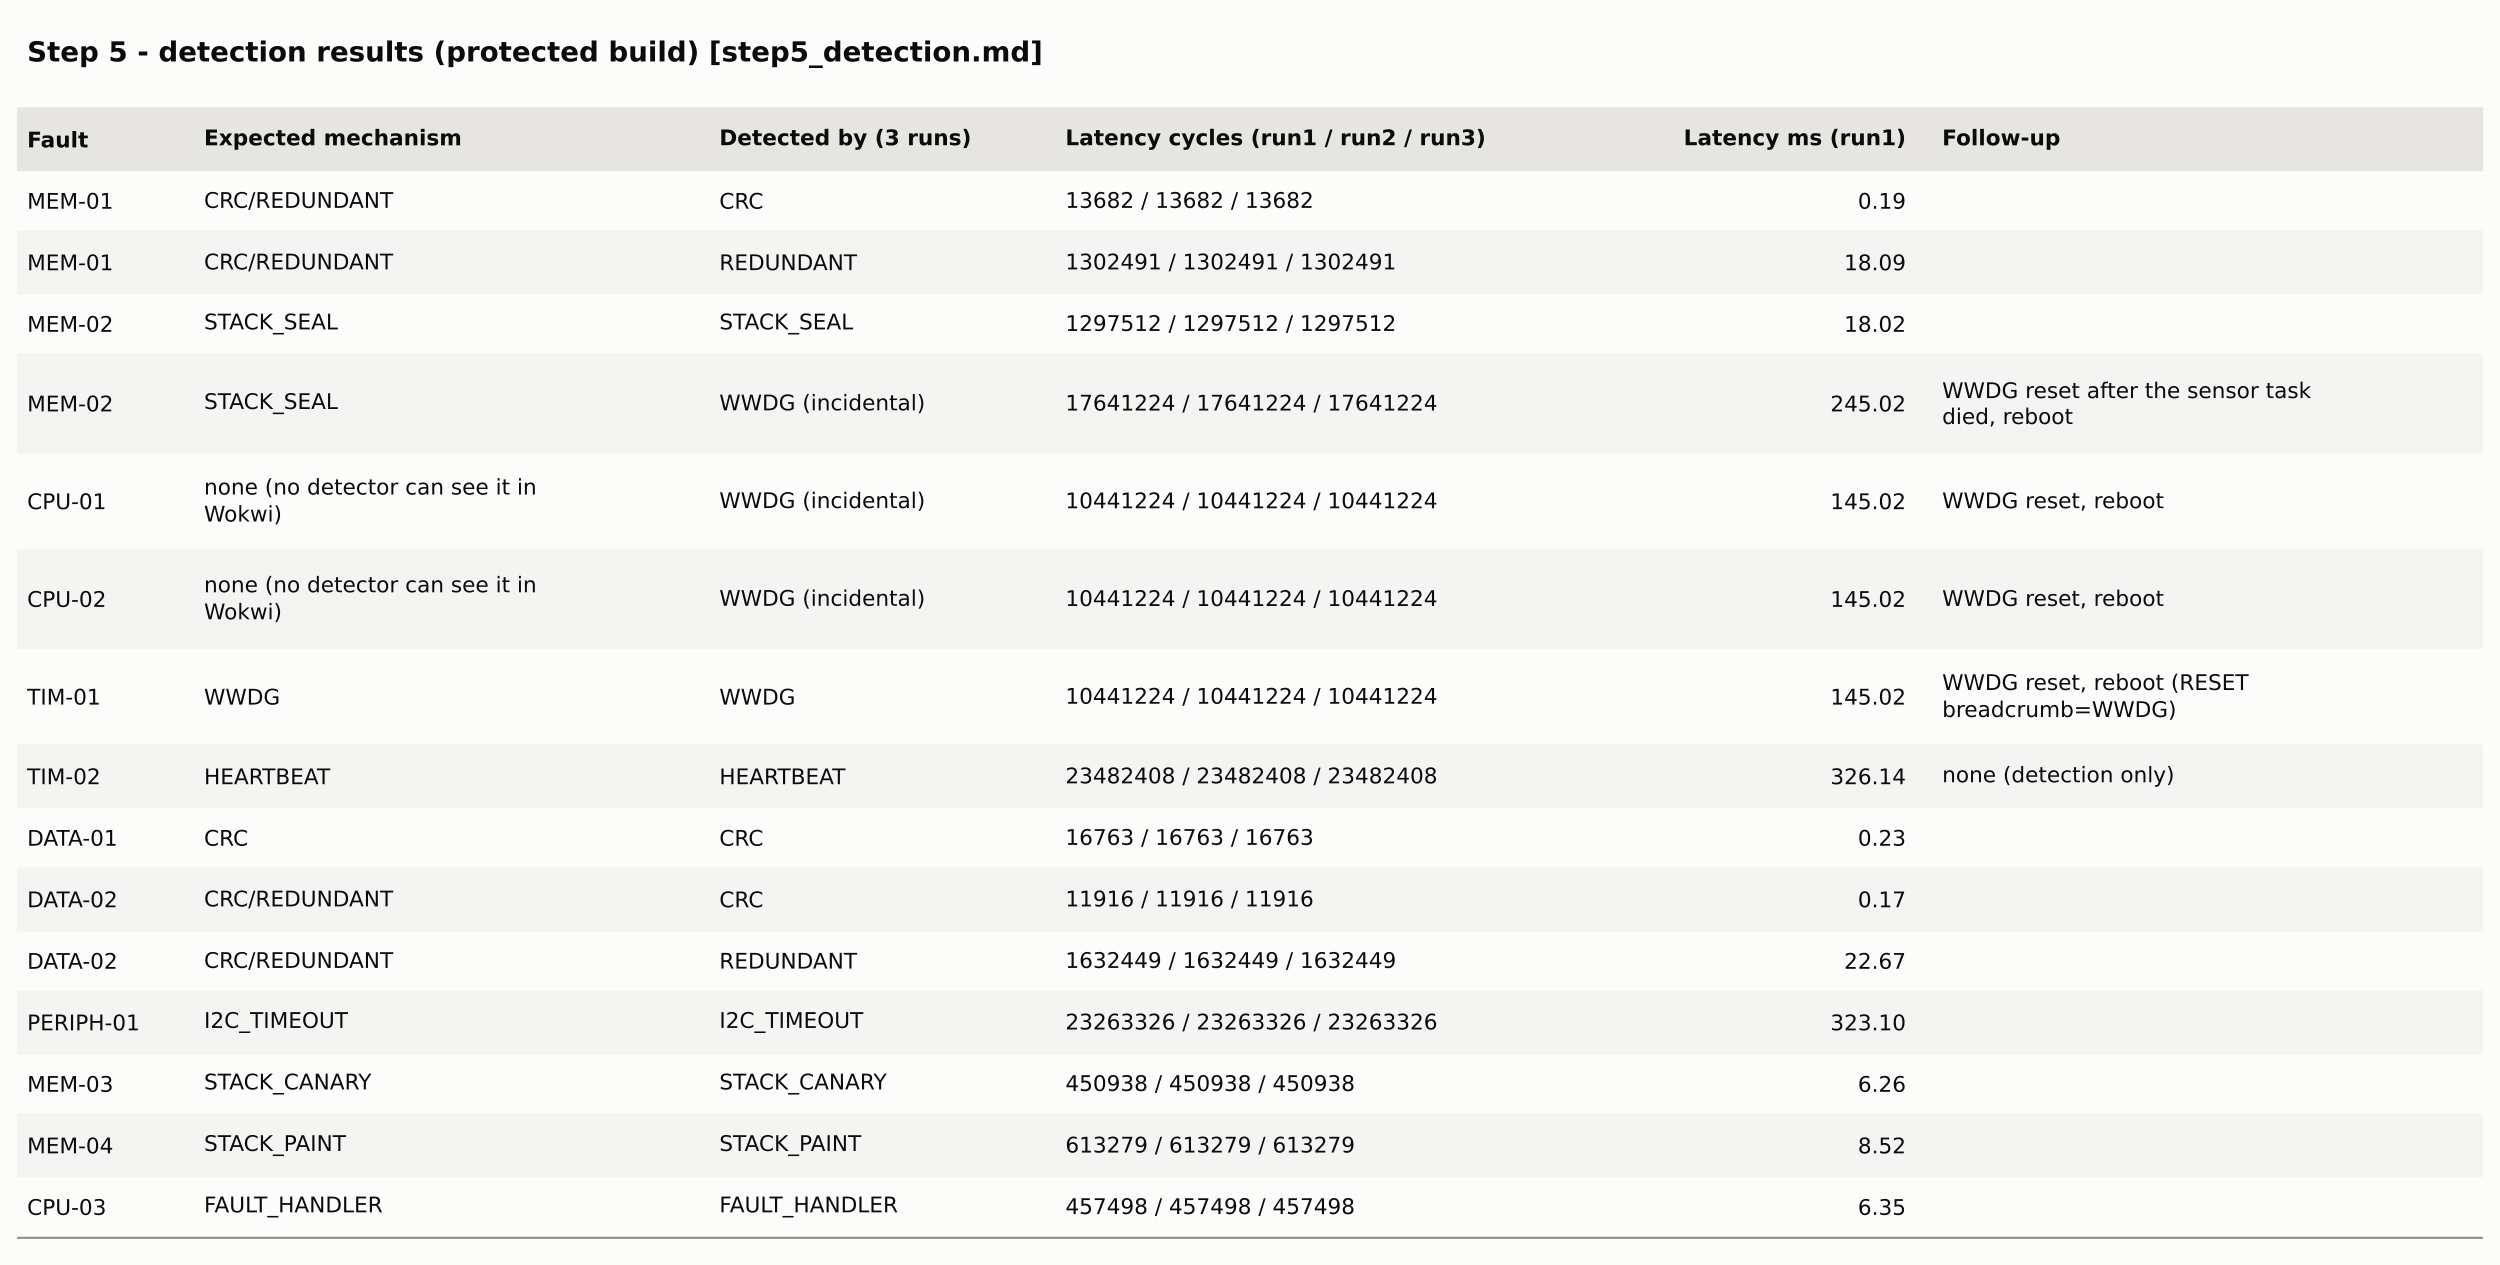
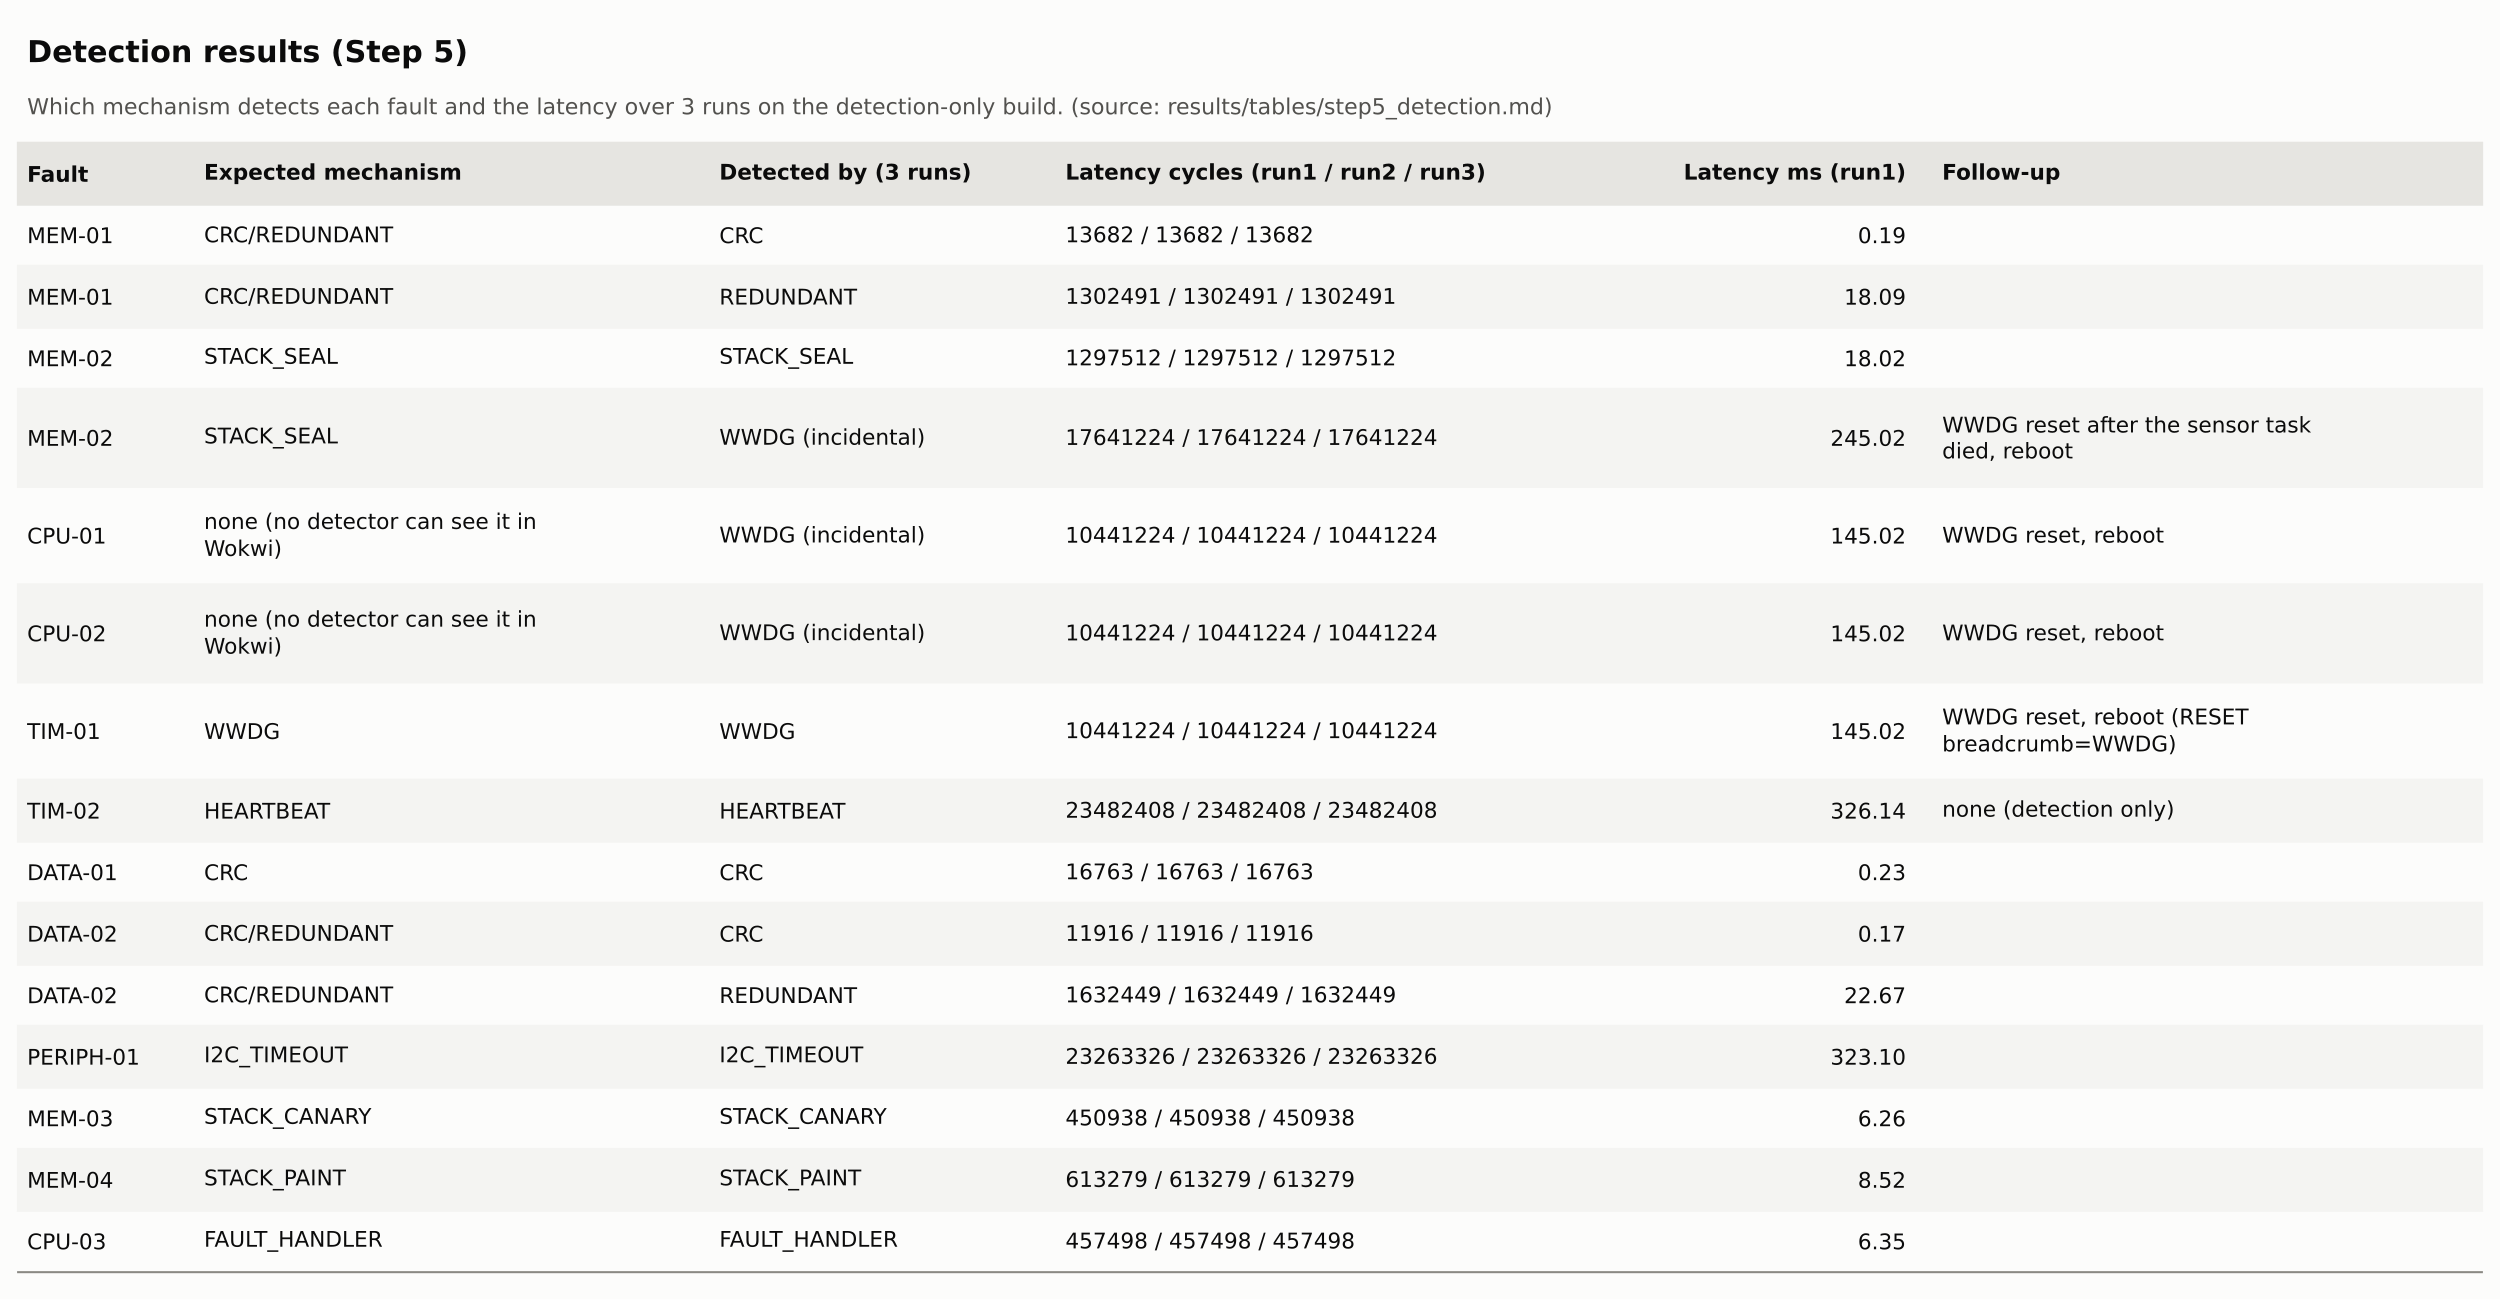
- <svg xmlns="http://www.w3.org/2000/svg" width="994.68pt" height="503.28pt" viewBox="0 0 994.68 503.28" version="1.1">
+ <svg xmlns="http://www.w3.org/2000/svg" width="994.68pt" height="516.96pt" viewBox="0 0 994.68 516.96" version="1.1">
  <defs>
    <style type="text/css">*{stroke-linejoin: round; stroke-linecap: butt}</style>
  </defs>
  <g id="figure_1">
    <g id="patch_1">
-       <path d="M 0 503.28  L 994.68 503.28  L 994.68 0  L 0 0  z " style="fill: #fcfcfb" />
+       <path d="M 0 516.96  L 994.68 516.96  L 994.68 0  L 0 0  z " style="fill: #fcfcfb" />
    </g>
    <g id="axes_1">
      <g id="patch_2">
-         <path d="M 7.2 67.68  L 987.48 67.68  L 987.48 43.2  L 7.2 43.2  z " clip-path="url(#p3353177809)" style="fill: #e6e5e1; stroke: #e6e5e1; stroke-linejoin: miter" />
+         <path d="M 7.2 81.36  L 987.48 81.36  L 987.48 56.88  L 7.2 56.88  z " clip-path="url(#p3bf4bc5d92)" style="fill: #e6e5e1; stroke: #e6e5e1; stroke-linejoin: miter" />
      </g>
      <g id="patch_3">
-         <path d="M 7.2 116.64  L 987.48 116.64  L 987.48 92.16  L 7.2 92.16  z " clip-path="url(#p3353177809)" style="fill: #e6e5e1; opacity: 0.35; stroke: #e6e5e1; stroke-linejoin: miter" />
+         <path d="M 7.2 130.32  L 987.48 130.32  L 987.48 105.84  L 7.2 105.84  z " clip-path="url(#p3bf4bc5d92)" style="fill: #e6e5e1; opacity: 0.35; stroke: #e6e5e1; stroke-linejoin: miter" />
      </g>
      <g id="patch_4">
-         <path d="M 7.2 180  L 987.48 180  L 987.48 141.12  L 7.2 141.12  z " clip-path="url(#p3353177809)" style="fill: #e6e5e1; opacity: 0.35; stroke: #e6e5e1; stroke-linejoin: miter" />
+         <path d="M 7.2 193.68  L 987.48 193.68  L 987.48 154.8  L 7.2 154.8  z " clip-path="url(#p3bf4bc5d92)" style="fill: #e6e5e1; opacity: 0.35; stroke: #e6e5e1; stroke-linejoin: miter" />
      </g>
      <g id="patch_5">
-         <path d="M 7.2 257.76  L 987.48 257.76  L 987.48 218.88  L 7.2 218.88  z " clip-path="url(#p3353177809)" style="fill: #e6e5e1; opacity: 0.35; stroke: #e6e5e1; stroke-linejoin: miter" />
+         <path d="M 7.2 271.44  L 987.48 271.44  L 987.48 232.56  L 7.2 232.56  z " clip-path="url(#p3bf4bc5d92)" style="fill: #e6e5e1; opacity: 0.35; stroke: #e6e5e1; stroke-linejoin: miter" />
      </g>
      <g id="patch_6">
-         <path d="M 7.2 321.12  L 987.48 321.12  L 987.48 296.64  L 7.2 296.64  z " clip-path="url(#p3353177809)" style="fill: #e6e5e1; opacity: 0.35; stroke: #e6e5e1; stroke-linejoin: miter" />
+         <path d="M 7.2 334.8  L 987.48 334.8  L 987.48 310.32  L 7.2 310.32  z " clip-path="url(#p3bf4bc5d92)" style="fill: #e6e5e1; opacity: 0.35; stroke: #e6e5e1; stroke-linejoin: miter" />
      </g>
      <g id="patch_7">
-         <path d="M 7.2 370.08  L 987.48 370.08  L 987.48 345.6  L 7.2 345.6  z " clip-path="url(#p3353177809)" style="fill: #e6e5e1; opacity: 0.35; stroke: #e6e5e1; stroke-linejoin: miter" />
+         <path d="M 7.2 383.76  L 987.48 383.76  L 987.48 359.28  L 7.2 359.28  z " clip-path="url(#p3bf4bc5d92)" style="fill: #e6e5e1; opacity: 0.35; stroke: #e6e5e1; stroke-linejoin: miter" />
      </g>
      <g id="patch_8">
-         <path d="M 7.2 419.04  L 987.48 419.04  L 987.48 394.56  L 7.2 394.56  z " clip-path="url(#p3353177809)" style="fill: #e6e5e1; opacity: 0.35; stroke: #e6e5e1; stroke-linejoin: miter" />
+         <path d="M 7.2 432.72  L 987.48 432.72  L 987.48 408.24  L 7.2 408.24  z " clip-path="url(#p3bf4bc5d92)" style="fill: #e6e5e1; opacity: 0.35; stroke: #e6e5e1; stroke-linejoin: miter" />
      </g>
      <g id="patch_9">
-         <path d="M 7.2 468  L 987.48 468  L 987.48 443.52  L 7.2 443.52  z " clip-path="url(#p3353177809)" style="fill: #e6e5e1; opacity: 0.35; stroke: #e6e5e1; stroke-linejoin: miter" />
+         <path d="M 7.2 481.68  L 987.48 481.68  L 987.48 457.2  L 7.2 457.2  z " clip-path="url(#p3bf4bc5d92)" style="fill: #e6e5e1; opacity: 0.35; stroke: #e6e5e1; stroke-linejoin: miter" />
      </g>
      <g id="line2d_1">
-         <path d="M 7.2 492.48  L 987.48 492.48  " clip-path="url(#p3353177809)" style="fill: none; stroke: #8a8984; stroke-width: 0.8; stroke-linecap: square" />
+         <path d="M 7.2 506.16  L 987.48 506.16  " clip-path="url(#p3bf4bc5d92)" style="fill: none; stroke: #8a8984; stroke-width: 0.8; stroke-linecap: square" />
      </g>
      <g id="text_1">
-         <text style="font-weight: 700; font-size: 11px; font-family: 'DejaVu Sans'; text-anchor: start; fill: #0b0b0b" x="10.8" y="24.458" transform="rotate(-0 10.8 24.45785)">Step 5 - detection results (protected build)   [step5_detection.md]</text>
+         <text style="font-weight: 700; font-size: 12px; font-family: 'DejaVu Sans'; text-anchor: start; fill: #0b0b0b" x="10.8" y="24.718" transform="rotate(-0 10.8 24.71766)">Detection results (Step 5)</text>
      </g>
      <g id="text_2">
-         <text style="font-weight: 700; font-size: 8.6px; font-family: 'DejaVu Sans'; text-anchor: start; fill: #0b0b0b" x="10.8" y="58.646" transform="rotate(-0 10.8 58.64619)">Fault</text>
+         <text style="font-size: 8.8px; font-family: 'DejaVu Sans'; text-anchor: start; fill: #52514e" x="10.8" y="45.466" transform="rotate(-0 10.8 45.46587)">Which mechanism detects each fault and the latency over 3 runs on the detection-only build.   (source: results/tables/step5_detection.md)</text>
      </g>
      <g id="text_3">
-         <text style="font-weight: 700; font-size: 8.6px; font-family: 'DejaVu Sans'; text-anchor: start; fill: #0b0b0b" x="81.18" y="57.813" transform="rotate(-0 81.18 57.81306)">Expected mechanism</text>
+         <text style="font-weight: 700; font-size: 8.6px; font-family: 'DejaVu Sans'; text-anchor: start; fill: #0b0b0b" x="10.8" y="72.326" transform="rotate(-0 10.8 72.32619)">Fault</text>
      </g>
      <g id="text_4">
-         <text style="font-weight: 700; font-size: 8.6px; font-family: 'DejaVu Sans'; text-anchor: start; fill: #0b0b0b" x="286.2" y="57.779" transform="rotate(-0 286.2 57.77947)">Detected by (3 runs)</text>
+         <text style="font-weight: 700; font-size: 8.6px; font-family: 'DejaVu Sans'; text-anchor: start; fill: #0b0b0b" x="81.18" y="71.493" transform="rotate(-0 81.18 71.49306)">Expected mechanism</text>
      </g>
      <g id="text_5">
-         <text style="font-weight: 700; font-size: 8.6px; font-family: 'DejaVu Sans'; text-anchor: start; fill: #0b0b0b" x="423.9" y="57.779" transform="rotate(-0 423.9 57.77947)">Latency cycles (run1 / run2 / run3)</text>
+         <text style="font-weight: 700; font-size: 8.6px; font-family: 'DejaVu Sans'; text-anchor: start; fill: #0b0b0b" x="286.2" y="71.459" transform="rotate(-0 286.2 71.45947)">Detected by (3 runs)</text>
      </g>
      <g id="text_6">
-         <text style="font-weight: 700; font-size: 8.6px; font-family: 'DejaVu Sans'; text-anchor: end; fill: #0b0b0b" x="758.34" y="57.775" transform="rotate(-0 758.34 57.77477)">Latency ms (run1)</text>
+         <text style="font-weight: 700; font-size: 8.6px; font-family: 'DejaVu Sans'; text-anchor: start; fill: #0b0b0b" x="423.9" y="71.459" transform="rotate(-0 423.9 71.45947)">Latency cycles (run1 / run2 / run3)</text>
      </g>
      <g id="text_7">
-         <text style="font-weight: 700; font-size: 8.6px; font-family: 'DejaVu Sans'; text-anchor: start; fill: #0b0b0b" x="772.74" y="57.813" transform="rotate(-0 772.74 57.81306)">Follow-up</text>
+         <text style="font-weight: 700; font-size: 8.6px; font-family: 'DejaVu Sans'; text-anchor: end; fill: #0b0b0b" x="758.34" y="71.455" transform="rotate(-0 758.34 71.45477)">Latency ms (run1)</text>
      </g>
      <g id="text_8">
-         <text style="font-size: 8.6px; font-family: 'DejaVu Sans'; text-anchor: start; fill: #0b0b0b" x="10.8" y="83.05" transform="rotate(-0 10.8 83.05027)">MEM-01</text>
+         <text style="font-weight: 700; font-size: 8.6px; font-family: 'DejaVu Sans'; text-anchor: start; fill: #0b0b0b" x="772.74" y="71.493" transform="rotate(-0 772.74 71.49306)">Follow-up</text>
      </g>
      <g id="text_9">
-         <text style="font-size: 8.6px; font-family: 'DejaVu Sans'; text-anchor: start; fill: #0b0b0b" x="81.18" y="82.712" transform="rotate(-0 81.18 82.71231)">CRC/REDUNDANT</text>
+         <text style="font-size: 8.6px; font-family: 'DejaVu Sans'; text-anchor: start; fill: #0b0b0b" x="10.8" y="96.73" transform="rotate(-0 10.8 96.73027)">MEM-01</text>
      </g>
      <g id="text_10">
-         <text style="font-size: 8.6px; font-family: 'DejaVu Sans'; text-anchor: start; fill: #0b0b0b" x="286.2" y="83.05" transform="rotate(-0 286.2 83.05027)">CRC</text>
+         <text style="font-size: 8.6px; font-family: 'DejaVu Sans'; text-anchor: start; fill: #0b0b0b" x="81.18" y="96.392" transform="rotate(-0 81.18 96.39231)">CRC/REDUNDANT</text>
      </g>
      <g id="text_11">
-         <text style="font-size: 8.6px; font-family: 'DejaVu Sans'; text-anchor: start; fill: #0b0b0b" x="423.9" y="82.712" transform="rotate(-0 423.9 82.71231)">13682 / 13682 / 13682</text>
+         <text style="font-size: 8.6px; font-family: 'DejaVu Sans'; text-anchor: start; fill: #0b0b0b" x="286.2" y="96.73" transform="rotate(-0 286.2 96.73027)">CRC</text>
      </g>
      <g id="text_12">
-         <text style="font-size: 8.6px; font-family: 'DejaVu Sans'; text-anchor: end; fill: #0b0b0b" x="758.34" y="83.05" transform="rotate(-0 758.34 83.05027)">0.19</text>
+         <text style="font-size: 8.6px; font-family: 'DejaVu Sans'; text-anchor: start; fill: #0b0b0b" x="423.9" y="96.392" transform="rotate(-0 423.9 96.39231)">13682 / 13682 / 13682</text>
      </g>
      <g id="text_13">
-         <text style="font-size: 8.6px; font-family: 'DejaVu Sans'; text-anchor: start; fill: #0b0b0b" x="10.8" y="107.53" transform="rotate(-0 10.8 107.5303)">MEM-01</text>
+         <text style="font-size: 8.6px; font-family: 'DejaVu Sans'; text-anchor: end; fill: #0b0b0b" x="758.34" y="96.73" transform="rotate(-0 758.34 96.73027)">0.19</text>
      </g>
      <g id="text_14">
-         <text style="font-size: 8.6px; font-family: 'DejaVu Sans'; text-anchor: start; fill: #0b0b0b" x="81.18" y="107.192" transform="rotate(-0 81.18 107.1923)">CRC/REDUNDANT</text>
+         <text style="font-size: 8.6px; font-family: 'DejaVu Sans'; text-anchor: start; fill: #0b0b0b" x="10.8" y="121.21" transform="rotate(-0 10.8 121.2103)">MEM-01</text>
      </g>
      <g id="text_15">
-         <text style="font-size: 8.6px; font-family: 'DejaVu Sans'; text-anchor: start; fill: #0b0b0b" x="286.2" y="107.474" transform="rotate(-0 286.2 107.4738)">REDUNDANT</text>
+         <text style="font-size: 8.6px; font-family: 'DejaVu Sans'; text-anchor: start; fill: #0b0b0b" x="81.18" y="120.872" transform="rotate(-0 81.18 120.8723)">CRC/REDUNDANT</text>
      </g>
      <g id="text_16">
-         <text style="font-size: 8.6px; font-family: 'DejaVu Sans'; text-anchor: start; fill: #0b0b0b" x="423.9" y="107.192" transform="rotate(-0 423.9 107.1923)">1302491 / 1302491 / 1302491</text>
+         <text style="font-size: 8.6px; font-family: 'DejaVu Sans'; text-anchor: start; fill: #0b0b0b" x="286.2" y="121.154" transform="rotate(-0 286.2 121.1538)">REDUNDANT</text>
      </g>
      <g id="text_17">
-         <text style="font-size: 8.6px; font-family: 'DejaVu Sans'; text-anchor: end; fill: #0b0b0b" x="758.34" y="107.53" transform="rotate(-0 758.34 107.5303)">18.09</text>
+         <text style="font-size: 8.6px; font-family: 'DejaVu Sans'; text-anchor: start; fill: #0b0b0b" x="423.9" y="120.872" transform="rotate(-0 423.9 120.8723)">1302491 / 1302491 / 1302491</text>
      </g>
      <g id="text_18">
-         <text style="font-size: 8.6px; font-family: 'DejaVu Sans'; text-anchor: start; fill: #0b0b0b" x="10.8" y="132.01" transform="rotate(-0 10.8 132.0103)">MEM-02</text>
+         <text style="font-size: 8.6px; font-family: 'DejaVu Sans'; text-anchor: end; fill: #0b0b0b" x="758.34" y="121.21" transform="rotate(-0 758.34 121.2103)">18.09</text>
      </g>
      <g id="text_19">
-         <text style="font-size: 8.6px; font-family: 'DejaVu Sans'; text-anchor: start; fill: #0b0b0b" x="81.18" y="131.058" transform="rotate(-0 81.18 131.0575)">STACK_SEAL</text>
+         <text style="font-size: 8.6px; font-family: 'DejaVu Sans'; text-anchor: start; fill: #0b0b0b" x="10.8" y="145.69" transform="rotate(-0 10.8 145.6903)">MEM-02</text>
      </g>
      <g id="text_20">
-         <text style="font-size: 8.6px; font-family: 'DejaVu Sans'; text-anchor: start; fill: #0b0b0b" x="286.2" y="131.058" transform="rotate(-0 286.2 131.0575)">STACK_SEAL</text>
+         <text style="font-size: 8.6px; font-family: 'DejaVu Sans'; text-anchor: start; fill: #0b0b0b" x="81.18" y="144.738" transform="rotate(-0 81.18 144.7375)">STACK_SEAL</text>
      </g>
      <g id="text_21">
-         <text style="font-size: 8.6px; font-family: 'DejaVu Sans'; text-anchor: start; fill: #0b0b0b" x="423.9" y="131.672" transform="rotate(-0 423.9 131.6723)">1297512 / 1297512 / 1297512</text>
+         <text style="font-size: 8.6px; font-family: 'DejaVu Sans'; text-anchor: start; fill: #0b0b0b" x="286.2" y="144.738" transform="rotate(-0 286.2 144.7375)">STACK_SEAL</text>
      </g>
      <g id="text_22">
-         <text style="font-size: 8.6px; font-family: 'DejaVu Sans'; text-anchor: end; fill: #0b0b0b" x="758.34" y="132.01" transform="rotate(-0 758.34 132.0103)">18.02</text>
+         <text style="font-size: 8.6px; font-family: 'DejaVu Sans'; text-anchor: start; fill: #0b0b0b" x="423.9" y="145.352" transform="rotate(-0 423.9 145.3523)">1297512 / 1297512 / 1297512</text>
      </g>
      <g id="text_23">
-         <text style="font-size: 8.6px; font-family: 'DejaVu Sans'; text-anchor: start; fill: #0b0b0b" x="10.8" y="163.69" transform="rotate(-0 10.8 163.6903)">MEM-02</text>
+         <text style="font-size: 8.6px; font-family: 'DejaVu Sans'; text-anchor: end; fill: #0b0b0b" x="758.34" y="145.69" transform="rotate(-0 758.34 145.6903)">18.02</text>
      </g>
      <g id="text_24">
-         <text style="font-size: 8.6px; font-family: 'DejaVu Sans'; text-anchor: start; fill: #0b0b0b" x="81.18" y="162.738" transform="rotate(-0 81.18 162.7375)">STACK_SEAL</text>
+         <text style="font-size: 8.6px; font-family: 'DejaVu Sans'; text-anchor: start; fill: #0b0b0b" x="10.8" y="177.37" transform="rotate(-0 10.8 177.3703)">MEM-02</text>
      </g>
      <g id="text_25">
-         <text style="font-size: 8.6px; font-family: 'DejaVu Sans'; text-anchor: start; fill: #0b0b0b" x="286.2" y="163.26" transform="rotate(-0 286.2 163.2603)">WWDG (incidental)</text>
+         <text style="font-size: 8.6px; font-family: 'DejaVu Sans'; text-anchor: start; fill: #0b0b0b" x="81.18" y="176.418" transform="rotate(-0 81.18 176.4175)">STACK_SEAL</text>
      </g>
      <g id="text_26">
-         <text style="font-size: 8.6px; font-family: 'DejaVu Sans'; text-anchor: start; fill: #0b0b0b" x="423.9" y="163.352" transform="rotate(-0 423.9 163.3523)">17641224 / 17641224 / 17641224</text>
+         <text style="font-size: 8.6px; font-family: 'DejaVu Sans'; text-anchor: start; fill: #0b0b0b" x="286.2" y="176.94" transform="rotate(-0 286.2 176.9403)">WWDG (incidental)</text>
      </g>
      <g id="text_27">
-         <text style="font-size: 8.6px; font-family: 'DejaVu Sans'; text-anchor: end; fill: #0b0b0b" x="758.34" y="163.69" transform="rotate(-0 758.34 163.6903)">245.02</text>
+         <text style="font-size: 8.6px; font-family: 'DejaVu Sans'; text-anchor: start; fill: #0b0b0b" x="423.9" y="177.032" transform="rotate(-0 423.9 177.0323)">17641224 / 17641224 / 17641224</text>
      </g>
      <g id="text_28">
-         <text style="font-size: 8.6px; font-family: 'DejaVu Sans'; fill: #0b0b0b" transform="translate(772.74 158.3912)">WWDG reset after the sensor task</text>
-         <text style="font-size: 8.6px; font-family: 'DejaVu Sans'; fill: #0b0b0b" transform="translate(772.74 168.7025)">died, reboot</text>
+         <text style="font-size: 8.6px; font-family: 'DejaVu Sans'; text-anchor: end; fill: #0b0b0b" x="758.34" y="177.37" transform="rotate(-0 758.34 177.3703)">245.02</text>
      </g>
      <g id="text_29">
-         <text style="font-size: 8.6px; font-family: 'DejaVu Sans'; text-anchor: start; fill: #0b0b0b" x="10.8" y="202.57" transform="rotate(-0 10.8 202.5703)">CPU-01</text>
+         <text style="font-size: 8.6px; font-family: 'DejaVu Sans'; fill: #0b0b0b" transform="translate(772.74 172.0712)">WWDG reset after the sensor task</text>
+         <text style="font-size: 8.6px; font-family: 'DejaVu Sans'; fill: #0b0b0b" transform="translate(772.74 182.3825)">died, reboot</text>
      </g>
      <g id="text_30">
-         <text style="font-size: 8.6px; font-family: 'DejaVu Sans'; fill: #0b0b0b" transform="translate(81.18 196.7653)">none (no detector can see it in</text>
-         <text style="font-size: 8.6px; font-family: 'DejaVu Sans'; fill: #0b0b0b" transform="translate(81.18 207.5153)">Wokwi)</text>
+         <text style="font-size: 8.6px; font-family: 'DejaVu Sans'; text-anchor: start; fill: #0b0b0b" x="10.8" y="216.25" transform="rotate(-0 10.8 216.2503)">CPU-01</text>
      </g>
      <g id="text_31">
-         <text style="font-size: 8.6px; font-family: 'DejaVu Sans'; text-anchor: start; fill: #0b0b0b" x="286.2" y="202.14" transform="rotate(-0 286.2 202.1403)">WWDG (incidental)</text>
+         <text style="font-size: 8.6px; font-family: 'DejaVu Sans'; fill: #0b0b0b" transform="translate(81.18 210.4453)">none (no detector can see it in</text>
+         <text style="font-size: 8.6px; font-family: 'DejaVu Sans'; fill: #0b0b0b" transform="translate(81.18 221.1953)">Wokwi)</text>
      </g>
      <g id="text_32">
-         <text style="font-size: 8.6px; font-family: 'DejaVu Sans'; text-anchor: start; fill: #0b0b0b" x="423.9" y="202.232" transform="rotate(-0 423.9 202.2323)">10441224 / 10441224 / 10441224</text>
+         <text style="font-size: 8.6px; font-family: 'DejaVu Sans'; text-anchor: start; fill: #0b0b0b" x="286.2" y="215.82" transform="rotate(-0 286.2 215.8203)">WWDG (incidental)</text>
      </g>
      <g id="text_33">
-         <text style="font-size: 8.6px; font-family: 'DejaVu Sans'; text-anchor: end; fill: #0b0b0b" x="758.34" y="202.57" transform="rotate(-0 758.34 202.5703)">145.02</text>
+         <text style="font-size: 8.6px; font-family: 'DejaVu Sans'; text-anchor: start; fill: #0b0b0b" x="423.9" y="215.912" transform="rotate(-0 423.9 215.9123)">10441224 / 10441224 / 10441224</text>
      </g>
      <g id="text_34">
-         <text style="font-size: 8.6px; font-family: 'DejaVu Sans'; text-anchor: start; fill: #0b0b0b" x="772.74" y="202.207" transform="rotate(-0 772.74 202.2075)">WWDG reset, reboot</text>
+         <text style="font-size: 8.6px; font-family: 'DejaVu Sans'; text-anchor: end; fill: #0b0b0b" x="758.34" y="216.25" transform="rotate(-0 758.34 216.2503)">145.02</text>
      </g>
      <g id="text_35">
-         <text style="font-size: 8.6px; font-family: 'DejaVu Sans'; text-anchor: start; fill: #0b0b0b" x="10.8" y="241.45" transform="rotate(-0 10.8 241.4503)">CPU-02</text>
+         <text style="font-size: 8.6px; font-family: 'DejaVu Sans'; text-anchor: start; fill: #0b0b0b" x="772.74" y="215.887" transform="rotate(-0 772.74 215.8875)">WWDG reset, reboot</text>
      </g>
      <g id="text_36">
-         <text style="font-size: 8.6px; font-family: 'DejaVu Sans'; fill: #0b0b0b" transform="translate(81.18 235.6453)">none (no detector can see it in</text>
-         <text style="font-size: 8.6px; font-family: 'DejaVu Sans'; fill: #0b0b0b" transform="translate(81.18 246.3953)">Wokwi)</text>
+         <text style="font-size: 8.6px; font-family: 'DejaVu Sans'; text-anchor: start; fill: #0b0b0b" x="10.8" y="255.13" transform="rotate(-0 10.8 255.1303)">CPU-02</text>
      </g>
      <g id="text_37">
-         <text style="font-size: 8.6px; font-family: 'DejaVu Sans'; text-anchor: start; fill: #0b0b0b" x="286.2" y="241.02" transform="rotate(-0 286.2 241.0203)">WWDG (incidental)</text>
+         <text style="font-size: 8.6px; font-family: 'DejaVu Sans'; fill: #0b0b0b" transform="translate(81.18 249.3253)">none (no detector can see it in</text>
+         <text style="font-size: 8.6px; font-family: 'DejaVu Sans'; fill: #0b0b0b" transform="translate(81.18 260.0753)">Wokwi)</text>
      </g>
      <g id="text_38">
-         <text style="font-size: 8.6px; font-family: 'DejaVu Sans'; text-anchor: start; fill: #0b0b0b" x="423.9" y="241.112" transform="rotate(-0 423.9 241.1123)">10441224 / 10441224 / 10441224</text>
+         <text style="font-size: 8.6px; font-family: 'DejaVu Sans'; text-anchor: start; fill: #0b0b0b" x="286.2" y="254.7" transform="rotate(-0 286.2 254.7003)">WWDG (incidental)</text>
      </g>
      <g id="text_39">
-         <text style="font-size: 8.6px; font-family: 'DejaVu Sans'; text-anchor: end; fill: #0b0b0b" x="758.34" y="241.45" transform="rotate(-0 758.34 241.4503)">145.02</text>
+         <text style="font-size: 8.6px; font-family: 'DejaVu Sans'; text-anchor: start; fill: #0b0b0b" x="423.9" y="254.792" transform="rotate(-0 423.9 254.7923)">10441224 / 10441224 / 10441224</text>
      </g>
      <g id="text_40">
-         <text style="font-size: 8.6px; font-family: 'DejaVu Sans'; text-anchor: start; fill: #0b0b0b" x="772.74" y="241.087" transform="rotate(-0 772.74 241.0875)">WWDG reset, reboot</text>
+         <text style="font-size: 8.6px; font-family: 'DejaVu Sans'; text-anchor: end; fill: #0b0b0b" x="758.34" y="255.13" transform="rotate(-0 758.34 255.1303)">145.02</text>
      </g>
      <g id="text_41">
-         <text style="font-size: 8.6px; font-family: 'DejaVu Sans'; text-anchor: start; fill: #0b0b0b" x="10.8" y="280.33" transform="rotate(-0 10.8 280.3303)">TIM-01</text>
+         <text style="font-size: 8.6px; font-family: 'DejaVu Sans'; text-anchor: start; fill: #0b0b0b" x="772.74" y="254.767" transform="rotate(-0 772.74 254.7675)">WWDG reset, reboot</text>
      </g>
      <g id="text_42">
-         <text style="font-size: 8.6px; font-family: 'DejaVu Sans'; text-anchor: start; fill: #0b0b0b" x="81.18" y="280.33" transform="rotate(-0 81.18 280.3303)">WWDG</text>
+         <text style="font-size: 8.6px; font-family: 'DejaVu Sans'; text-anchor: start; fill: #0b0b0b" x="10.8" y="294.01" transform="rotate(-0 10.8 294.0103)">TIM-01</text>
      </g>
      <g id="text_43">
-         <text style="font-size: 8.6px; font-family: 'DejaVu Sans'; text-anchor: start; fill: #0b0b0b" x="286.2" y="280.33" transform="rotate(-0 286.2 280.3303)">WWDG</text>
+         <text style="font-size: 8.6px; font-family: 'DejaVu Sans'; text-anchor: start; fill: #0b0b0b" x="81.18" y="294.01" transform="rotate(-0 81.18 294.0103)">WWDG</text>
      </g>
      <g id="text_44">
-         <text style="font-size: 8.6px; font-family: 'DejaVu Sans'; text-anchor: start; fill: #0b0b0b" x="423.9" y="279.992" transform="rotate(-0 423.9 279.9923)">10441224 / 10441224 / 10441224</text>
+         <text style="font-size: 8.6px; font-family: 'DejaVu Sans'; text-anchor: start; fill: #0b0b0b" x="286.2" y="294.01" transform="rotate(-0 286.2 294.0103)">WWDG</text>
      </g>
      <g id="text_45">
-         <text style="font-size: 8.6px; font-family: 'DejaVu Sans'; text-anchor: end; fill: #0b0b0b" x="758.34" y="280.33" transform="rotate(-0 758.34 280.3303)">145.02</text>
+         <text style="font-size: 8.6px; font-family: 'DejaVu Sans'; text-anchor: start; fill: #0b0b0b" x="423.9" y="293.672" transform="rotate(-0 423.9 293.6723)">10441224 / 10441224 / 10441224</text>
      </g>
      <g id="text_46">
-         <text style="font-size: 8.6px; font-family: 'DejaVu Sans'; fill: #0b0b0b" transform="translate(772.74 274.5253)">WWDG reset, reboot (RESET</text>
-         <text style="font-size: 8.6px; font-family: 'DejaVu Sans'; fill: #0b0b0b" transform="translate(772.74 285.2753)">breadcrumb=WWDG)</text>
+         <text style="font-size: 8.6px; font-family: 'DejaVu Sans'; text-anchor: end; fill: #0b0b0b" x="758.34" y="294.01" transform="rotate(-0 758.34 294.0103)">145.02</text>
      </g>
      <g id="text_47">
-         <text style="font-size: 8.6px; font-family: 'DejaVu Sans'; text-anchor: start; fill: #0b0b0b" x="10.8" y="312.01" transform="rotate(-0 10.8 312.0103)">TIM-02</text>
+         <text style="font-size: 8.6px; font-family: 'DejaVu Sans'; fill: #0b0b0b" transform="translate(772.74 288.2053)">WWDG reset, reboot (RESET</text>
+         <text style="font-size: 8.6px; font-family: 'DejaVu Sans'; fill: #0b0b0b" transform="translate(772.74 298.9553)">breadcrumb=WWDG)</text>
      </g>
      <g id="text_48">
-         <text style="font-size: 8.6px; font-family: 'DejaVu Sans'; text-anchor: start; fill: #0b0b0b" x="81.18" y="312.015" transform="rotate(-0 81.18 312.015)">HEARTBEAT</text>
+         <text style="font-size: 8.6px; font-family: 'DejaVu Sans'; text-anchor: start; fill: #0b0b0b" x="10.8" y="325.69" transform="rotate(-0 10.8 325.6903)">TIM-02</text>
      </g>
      <g id="text_49">
-         <text style="font-size: 8.6px; font-family: 'DejaVu Sans'; text-anchor: start; fill: #0b0b0b" x="286.2" y="312.015" transform="rotate(-0 286.2 312.015)">HEARTBEAT</text>
+         <text style="font-size: 8.6px; font-family: 'DejaVu Sans'; text-anchor: start; fill: #0b0b0b" x="81.18" y="325.695" transform="rotate(-0 81.18 325.695)">HEARTBEAT</text>
      </g>
      <g id="text_50">
-         <text style="font-size: 8.6px; font-family: 'DejaVu Sans'; text-anchor: start; fill: #0b0b0b" x="423.9" y="311.672" transform="rotate(-0 423.9 311.6723)">23482408 / 23482408 / 23482408</text>
+         <text style="font-size: 8.6px; font-family: 'DejaVu Sans'; text-anchor: start; fill: #0b0b0b" x="286.2" y="325.695" transform="rotate(-0 286.2 325.695)">HEARTBEAT</text>
      </g>
      <g id="text_51">
-         <text style="font-size: 8.6px; font-family: 'DejaVu Sans'; text-anchor: end; fill: #0b0b0b" x="758.34" y="312.01" transform="rotate(-0 758.34 312.0103)">326.14</text>
+         <text style="font-size: 8.6px; font-family: 'DejaVu Sans'; text-anchor: start; fill: #0b0b0b" x="423.9" y="325.352" transform="rotate(-0 423.9 325.3523)">23482408 / 23482408 / 23482408</text>
      </g>
      <g id="text_52">
-         <text style="font-size: 8.6px; font-family: 'DejaVu Sans'; text-anchor: start; fill: #0b0b0b" x="772.74" y="311.253" transform="rotate(-0 772.74 311.2531)">none (detection only)</text>
+         <text style="font-size: 8.6px; font-family: 'DejaVu Sans'; text-anchor: end; fill: #0b0b0b" x="758.34" y="325.69" transform="rotate(-0 758.34 325.6903)">326.14</text>
      </g>
      <g id="text_53">
-         <text style="font-size: 8.6px; font-family: 'DejaVu Sans'; text-anchor: start; fill: #0b0b0b" x="10.8" y="336.49" transform="rotate(-0 10.8 336.4903)">DATA-01</text>
+         <text style="font-size: 8.6px; font-family: 'DejaVu Sans'; text-anchor: start; fill: #0b0b0b" x="772.74" y="324.933" transform="rotate(-0 772.74 324.9331)">none (detection only)</text>
      </g>
      <g id="text_54">
-         <text style="font-size: 8.6px; font-family: 'DejaVu Sans'; text-anchor: start; fill: #0b0b0b" x="81.18" y="336.49" transform="rotate(-0 81.18 336.4903)">CRC</text>
+         <text style="font-size: 8.6px; font-family: 'DejaVu Sans'; text-anchor: start; fill: #0b0b0b" x="10.8" y="350.17" transform="rotate(-0 10.8 350.1703)">DATA-01</text>
      </g>
      <g id="text_55">
-         <text style="font-size: 8.6px; font-family: 'DejaVu Sans'; text-anchor: start; fill: #0b0b0b" x="286.2" y="336.49" transform="rotate(-0 286.2 336.4903)">CRC</text>
+         <text style="font-size: 8.6px; font-family: 'DejaVu Sans'; text-anchor: start; fill: #0b0b0b" x="81.18" y="350.17" transform="rotate(-0 81.18 350.1703)">CRC</text>
      </g>
      <g id="text_56">
-         <text style="font-size: 8.6px; font-family: 'DejaVu Sans'; text-anchor: start; fill: #0b0b0b" x="423.9" y="336.152" transform="rotate(-0 423.9 336.1523)">16763 / 16763 / 16763</text>
+         <text style="font-size: 8.6px; font-family: 'DejaVu Sans'; text-anchor: start; fill: #0b0b0b" x="286.2" y="350.17" transform="rotate(-0 286.2 350.1703)">CRC</text>
      </g>
      <g id="text_57">
-         <text style="font-size: 8.6px; font-family: 'DejaVu Sans'; text-anchor: end; fill: #0b0b0b" x="758.34" y="336.49" transform="rotate(-0 758.34 336.4903)">0.23</text>
+         <text style="font-size: 8.6px; font-family: 'DejaVu Sans'; text-anchor: start; fill: #0b0b0b" x="423.9" y="349.832" transform="rotate(-0 423.9 349.8323)">16763 / 16763 / 16763</text>
      </g>
      <g id="text_58">
-         <text style="font-size: 8.6px; font-family: 'DejaVu Sans'; text-anchor: start; fill: #0b0b0b" x="10.8" y="360.97" transform="rotate(-0 10.8 360.9703)">DATA-02</text>
+         <text style="font-size: 8.6px; font-family: 'DejaVu Sans'; text-anchor: end; fill: #0b0b0b" x="758.34" y="350.17" transform="rotate(-0 758.34 350.1703)">0.23</text>
      </g>
      <g id="text_59">
-         <text style="font-size: 8.6px; font-family: 'DejaVu Sans'; text-anchor: start; fill: #0b0b0b" x="81.18" y="360.632" transform="rotate(-0 81.18 360.6323)">CRC/REDUNDANT</text>
+         <text style="font-size: 8.6px; font-family: 'DejaVu Sans'; text-anchor: start; fill: #0b0b0b" x="10.8" y="374.65" transform="rotate(-0 10.8 374.6503)">DATA-02</text>
      </g>
      <g id="text_60">
-         <text style="font-size: 8.6px; font-family: 'DejaVu Sans'; text-anchor: start; fill: #0b0b0b" x="286.2" y="360.97" transform="rotate(-0 286.2 360.9703)">CRC</text>
+         <text style="font-size: 8.6px; font-family: 'DejaVu Sans'; text-anchor: start; fill: #0b0b0b" x="81.18" y="374.312" transform="rotate(-0 81.18 374.3123)">CRC/REDUNDANT</text>
      </g>
      <g id="text_61">
-         <text style="font-size: 8.6px; font-family: 'DejaVu Sans'; text-anchor: start; fill: #0b0b0b" x="423.9" y="360.632" transform="rotate(-0 423.9 360.6323)">11916 / 11916 / 11916</text>
+         <text style="font-size: 8.6px; font-family: 'DejaVu Sans'; text-anchor: start; fill: #0b0b0b" x="286.2" y="374.65" transform="rotate(-0 286.2 374.6503)">CRC</text>
      </g>
      <g id="text_62">
-         <text style="font-size: 8.6px; font-family: 'DejaVu Sans'; text-anchor: end; fill: #0b0b0b" x="758.34" y="360.97" transform="rotate(-0 758.34 360.9703)">0.17</text>
+         <text style="font-size: 8.6px; font-family: 'DejaVu Sans'; text-anchor: start; fill: #0b0b0b" x="423.9" y="374.312" transform="rotate(-0 423.9 374.3123)">11916 / 11916 / 11916</text>
      </g>
      <g id="text_63">
-         <text style="font-size: 8.6px; font-family: 'DejaVu Sans'; text-anchor: start; fill: #0b0b0b" x="10.8" y="385.45" transform="rotate(-0 10.8 385.4503)">DATA-02</text>
+         <text style="font-size: 8.6px; font-family: 'DejaVu Sans'; text-anchor: end; fill: #0b0b0b" x="758.34" y="374.65" transform="rotate(-0 758.34 374.6503)">0.17</text>
      </g>
      <g id="text_64">
-         <text style="font-size: 8.6px; font-family: 'DejaVu Sans'; text-anchor: start; fill: #0b0b0b" x="81.18" y="385.112" transform="rotate(-0 81.18 385.1123)">CRC/REDUNDANT</text>
+         <text style="font-size: 8.6px; font-family: 'DejaVu Sans'; text-anchor: start; fill: #0b0b0b" x="10.8" y="399.13" transform="rotate(-0 10.8 399.1303)">DATA-02</text>
      </g>
      <g id="text_65">
-         <text style="font-size: 8.6px; font-family: 'DejaVu Sans'; text-anchor: start; fill: #0b0b0b" x="286.2" y="385.394" transform="rotate(-0 286.2 385.3938)">REDUNDANT</text>
+         <text style="font-size: 8.6px; font-family: 'DejaVu Sans'; text-anchor: start; fill: #0b0b0b" x="81.18" y="398.792" transform="rotate(-0 81.18 398.7923)">CRC/REDUNDANT</text>
      </g>
      <g id="text_66">
-         <text style="font-size: 8.6px; font-family: 'DejaVu Sans'; text-anchor: start; fill: #0b0b0b" x="423.9" y="385.112" transform="rotate(-0 423.9 385.1123)">1632449 / 1632449 / 1632449</text>
+         <text style="font-size: 8.6px; font-family: 'DejaVu Sans'; text-anchor: start; fill: #0b0b0b" x="286.2" y="399.074" transform="rotate(-0 286.2 399.0738)">REDUNDANT</text>
      </g>
      <g id="text_67">
-         <text style="font-size: 8.6px; font-family: 'DejaVu Sans'; text-anchor: end; fill: #0b0b0b" x="758.34" y="385.45" transform="rotate(-0 758.34 385.4503)">22.67</text>
+         <text style="font-size: 8.6px; font-family: 'DejaVu Sans'; text-anchor: start; fill: #0b0b0b" x="423.9" y="398.792" transform="rotate(-0 423.9 398.7923)">1632449 / 1632449 / 1632449</text>
      </g>
      <g id="text_68">
-         <text style="font-size: 8.6px; font-family: 'DejaVu Sans'; text-anchor: start; fill: #0b0b0b" x="10.8" y="409.93" transform="rotate(-0 10.8 409.9303)">PERIPH-01</text>
+         <text style="font-size: 8.6px; font-family: 'DejaVu Sans'; text-anchor: end; fill: #0b0b0b" x="758.34" y="399.13" transform="rotate(-0 758.34 399.1303)">22.67</text>
      </g>
      <g id="text_69">
-         <text style="font-size: 8.6px; font-family: 'DejaVu Sans'; text-anchor: start; fill: #0b0b0b" x="81.18" y="408.978" transform="rotate(-0 81.18 408.9775)">I2C_TIMEOUT</text>
+         <text style="font-size: 8.6px; font-family: 'DejaVu Sans'; text-anchor: start; fill: #0b0b0b" x="10.8" y="423.61" transform="rotate(-0 10.8 423.6103)">PERIPH-01</text>
      </g>
      <g id="text_70">
-         <text style="font-size: 8.6px; font-family: 'DejaVu Sans'; text-anchor: start; fill: #0b0b0b" x="286.2" y="408.978" transform="rotate(-0 286.2 408.9775)">I2C_TIMEOUT</text>
+         <text style="font-size: 8.6px; font-family: 'DejaVu Sans'; text-anchor: start; fill: #0b0b0b" x="81.18" y="422.658" transform="rotate(-0 81.18 422.6575)">I2C_TIMEOUT</text>
      </g>
      <g id="text_71">
-         <text style="font-size: 8.6px; font-family: 'DejaVu Sans'; text-anchor: start; fill: #0b0b0b" x="423.9" y="409.592" transform="rotate(-0 423.9 409.5923)">23263326 / 23263326 / 23263326</text>
+         <text style="font-size: 8.6px; font-family: 'DejaVu Sans'; text-anchor: start; fill: #0b0b0b" x="286.2" y="422.658" transform="rotate(-0 286.2 422.6575)">I2C_TIMEOUT</text>
      </g>
      <g id="text_72">
-         <text style="font-size: 8.6px; font-family: 'DejaVu Sans'; text-anchor: end; fill: #0b0b0b" x="758.34" y="409.93" transform="rotate(-0 758.34 409.9303)">323.10</text>
+         <text style="font-size: 8.6px; font-family: 'DejaVu Sans'; text-anchor: start; fill: #0b0b0b" x="423.9" y="423.272" transform="rotate(-0 423.9 423.2723)">23263326 / 23263326 / 23263326</text>
      </g>
      <g id="text_73">
-         <text style="font-size: 8.6px; font-family: 'DejaVu Sans'; text-anchor: start; fill: #0b0b0b" x="10.8" y="434.41" transform="rotate(-0 10.8 434.4103)">MEM-03</text>
+         <text style="font-size: 8.6px; font-family: 'DejaVu Sans'; text-anchor: end; fill: #0b0b0b" x="758.34" y="423.61" transform="rotate(-0 758.34 423.6103)">323.10</text>
      </g>
      <g id="text_74">
-         <text style="font-size: 8.6px; font-family: 'DejaVu Sans'; text-anchor: start; fill: #0b0b0b" x="81.18" y="433.458" transform="rotate(-0 81.18 433.4575)">STACK_CANARY</text>
+         <text style="font-size: 8.6px; font-family: 'DejaVu Sans'; text-anchor: start; fill: #0b0b0b" x="10.8" y="448.09" transform="rotate(-0 10.8 448.0903)">MEM-03</text>
      </g>
      <g id="text_75">
-         <text style="font-size: 8.6px; font-family: 'DejaVu Sans'; text-anchor: start; fill: #0b0b0b" x="286.2" y="433.458" transform="rotate(-0 286.2 433.4575)">STACK_CANARY</text>
+         <text style="font-size: 8.6px; font-family: 'DejaVu Sans'; text-anchor: start; fill: #0b0b0b" x="81.18" y="447.138" transform="rotate(-0 81.18 447.1375)">STACK_CANARY</text>
      </g>
      <g id="text_76">
-         <text style="font-size: 8.6px; font-family: 'DejaVu Sans'; text-anchor: start; fill: #0b0b0b" x="423.9" y="434.072" transform="rotate(-0 423.9 434.0723)">450938 / 450938 / 450938</text>
+         <text style="font-size: 8.6px; font-family: 'DejaVu Sans'; text-anchor: start; fill: #0b0b0b" x="286.2" y="447.138" transform="rotate(-0 286.2 447.1375)">STACK_CANARY</text>
      </g>
      <g id="text_77">
-         <text style="font-size: 8.6px; font-family: 'DejaVu Sans'; text-anchor: end; fill: #0b0b0b" x="758.34" y="434.41" transform="rotate(-0 758.34 434.4103)">6.26</text>
+         <text style="font-size: 8.6px; font-family: 'DejaVu Sans'; text-anchor: start; fill: #0b0b0b" x="423.9" y="447.752" transform="rotate(-0 423.9 447.7523)">450938 / 450938 / 450938</text>
      </g>
      <g id="text_78">
-         <text style="font-size: 8.6px; font-family: 'DejaVu Sans'; text-anchor: start; fill: #0b0b0b" x="10.8" y="458.89" transform="rotate(-0 10.8 458.8903)">MEM-04</text>
+         <text style="font-size: 8.6px; font-family: 'DejaVu Sans'; text-anchor: end; fill: #0b0b0b" x="758.34" y="448.09" transform="rotate(-0 758.34 448.0903)">6.26</text>
      </g>
      <g id="text_79">
-         <text style="font-size: 8.6px; font-family: 'DejaVu Sans'; text-anchor: start; fill: #0b0b0b" x="81.18" y="457.938" transform="rotate(-0 81.18 457.9375)">STACK_PAINT</text>
+         <text style="font-size: 8.6px; font-family: 'DejaVu Sans'; text-anchor: start; fill: #0b0b0b" x="10.8" y="472.57" transform="rotate(-0 10.8 472.5703)">MEM-04</text>
      </g>
      <g id="text_80">
-         <text style="font-size: 8.6px; font-family: 'DejaVu Sans'; text-anchor: start; fill: #0b0b0b" x="286.2" y="457.938" transform="rotate(-0 286.2 457.9375)">STACK_PAINT</text>
+         <text style="font-size: 8.6px; font-family: 'DejaVu Sans'; text-anchor: start; fill: #0b0b0b" x="81.18" y="471.618" transform="rotate(-0 81.18 471.6175)">STACK_PAINT</text>
      </g>
      <g id="text_81">
-         <text style="font-size: 8.6px; font-family: 'DejaVu Sans'; text-anchor: start; fill: #0b0b0b" x="423.9" y="458.552" transform="rotate(-0 423.9 458.5523)">613279 / 613279 / 613279</text>
+         <text style="font-size: 8.6px; font-family: 'DejaVu Sans'; text-anchor: start; fill: #0b0b0b" x="286.2" y="471.618" transform="rotate(-0 286.2 471.6175)">STACK_PAINT</text>
      </g>
      <g id="text_82">
-         <text style="font-size: 8.6px; font-family: 'DejaVu Sans'; text-anchor: end; fill: #0b0b0b" x="758.34" y="458.89" transform="rotate(-0 758.34 458.8903)">8.52</text>
+         <text style="font-size: 8.6px; font-family: 'DejaVu Sans'; text-anchor: start; fill: #0b0b0b" x="423.9" y="472.232" transform="rotate(-0 423.9 472.2323)">613279 / 613279 / 613279</text>
      </g>
      <g id="text_83">
-         <text style="font-size: 8.6px; font-family: 'DejaVu Sans'; text-anchor: start; fill: #0b0b0b" x="10.8" y="483.37" transform="rotate(-0 10.8 483.3703)">CPU-03</text>
+         <text style="font-size: 8.6px; font-family: 'DejaVu Sans'; text-anchor: end; fill: #0b0b0b" x="758.34" y="472.57" transform="rotate(-0 758.34 472.5703)">8.52</text>
      </g>
      <g id="text_84">
-         <text style="font-size: 8.6px; font-family: 'DejaVu Sans'; text-anchor: start; fill: #0b0b0b" x="81.18" y="482.361" transform="rotate(-0 81.18 482.3611)">FAULT_HANDLER</text>
+         <text style="font-size: 8.6px; font-family: 'DejaVu Sans'; text-anchor: start; fill: #0b0b0b" x="10.8" y="497.05" transform="rotate(-0 10.8 497.0503)">CPU-03</text>
      </g>
      <g id="text_85">
-         <text style="font-size: 8.6px; font-family: 'DejaVu Sans'; text-anchor: start; fill: #0b0b0b" x="286.2" y="482.361" transform="rotate(-0 286.2 482.3611)">FAULT_HANDLER</text>
+         <text style="font-size: 8.6px; font-family: 'DejaVu Sans'; text-anchor: start; fill: #0b0b0b" x="81.18" y="496.041" transform="rotate(-0 81.18 496.0411)">FAULT_HANDLER</text>
      </g>
      <g id="text_86">
-         <text style="font-size: 8.6px; font-family: 'DejaVu Sans'; text-anchor: start; fill: #0b0b0b" x="423.9" y="483.032" transform="rotate(-0 423.9 483.0323)">457498 / 457498 / 457498</text>
+         <text style="font-size: 8.6px; font-family: 'DejaVu Sans'; text-anchor: start; fill: #0b0b0b" x="286.2" y="496.041" transform="rotate(-0 286.2 496.0411)">FAULT_HANDLER</text>
      </g>
      <g id="text_87">
-         <text style="font-size: 8.6px; font-family: 'DejaVu Sans'; text-anchor: end; fill: #0b0b0b" x="758.34" y="483.37" transform="rotate(-0 758.34 483.3703)">6.35</text>
+         <text style="font-size: 8.6px; font-family: 'DejaVu Sans'; text-anchor: start; fill: #0b0b0b" x="423.9" y="496.712" transform="rotate(-0 423.9 496.7123)">457498 / 457498 / 457498</text>
+       </g>
+       <g id="text_88">
+         <text style="font-size: 8.6px; font-family: 'DejaVu Sans'; text-anchor: end; fill: #0b0b0b" x="758.34" y="497.05" transform="rotate(-0 758.34 497.0503)">6.35</text>
      </g>
    </g>
  </g>
  <defs>
-     <clipPath id="p3353177809">
-       <rect x="0" y="0" width="994.68" height="503.28" />
+     <clipPath id="p3bf4bc5d92">
+       <rect x="0" y="0" width="994.68" height="516.96" />
    </clipPath>
  </defs>
</svg>
